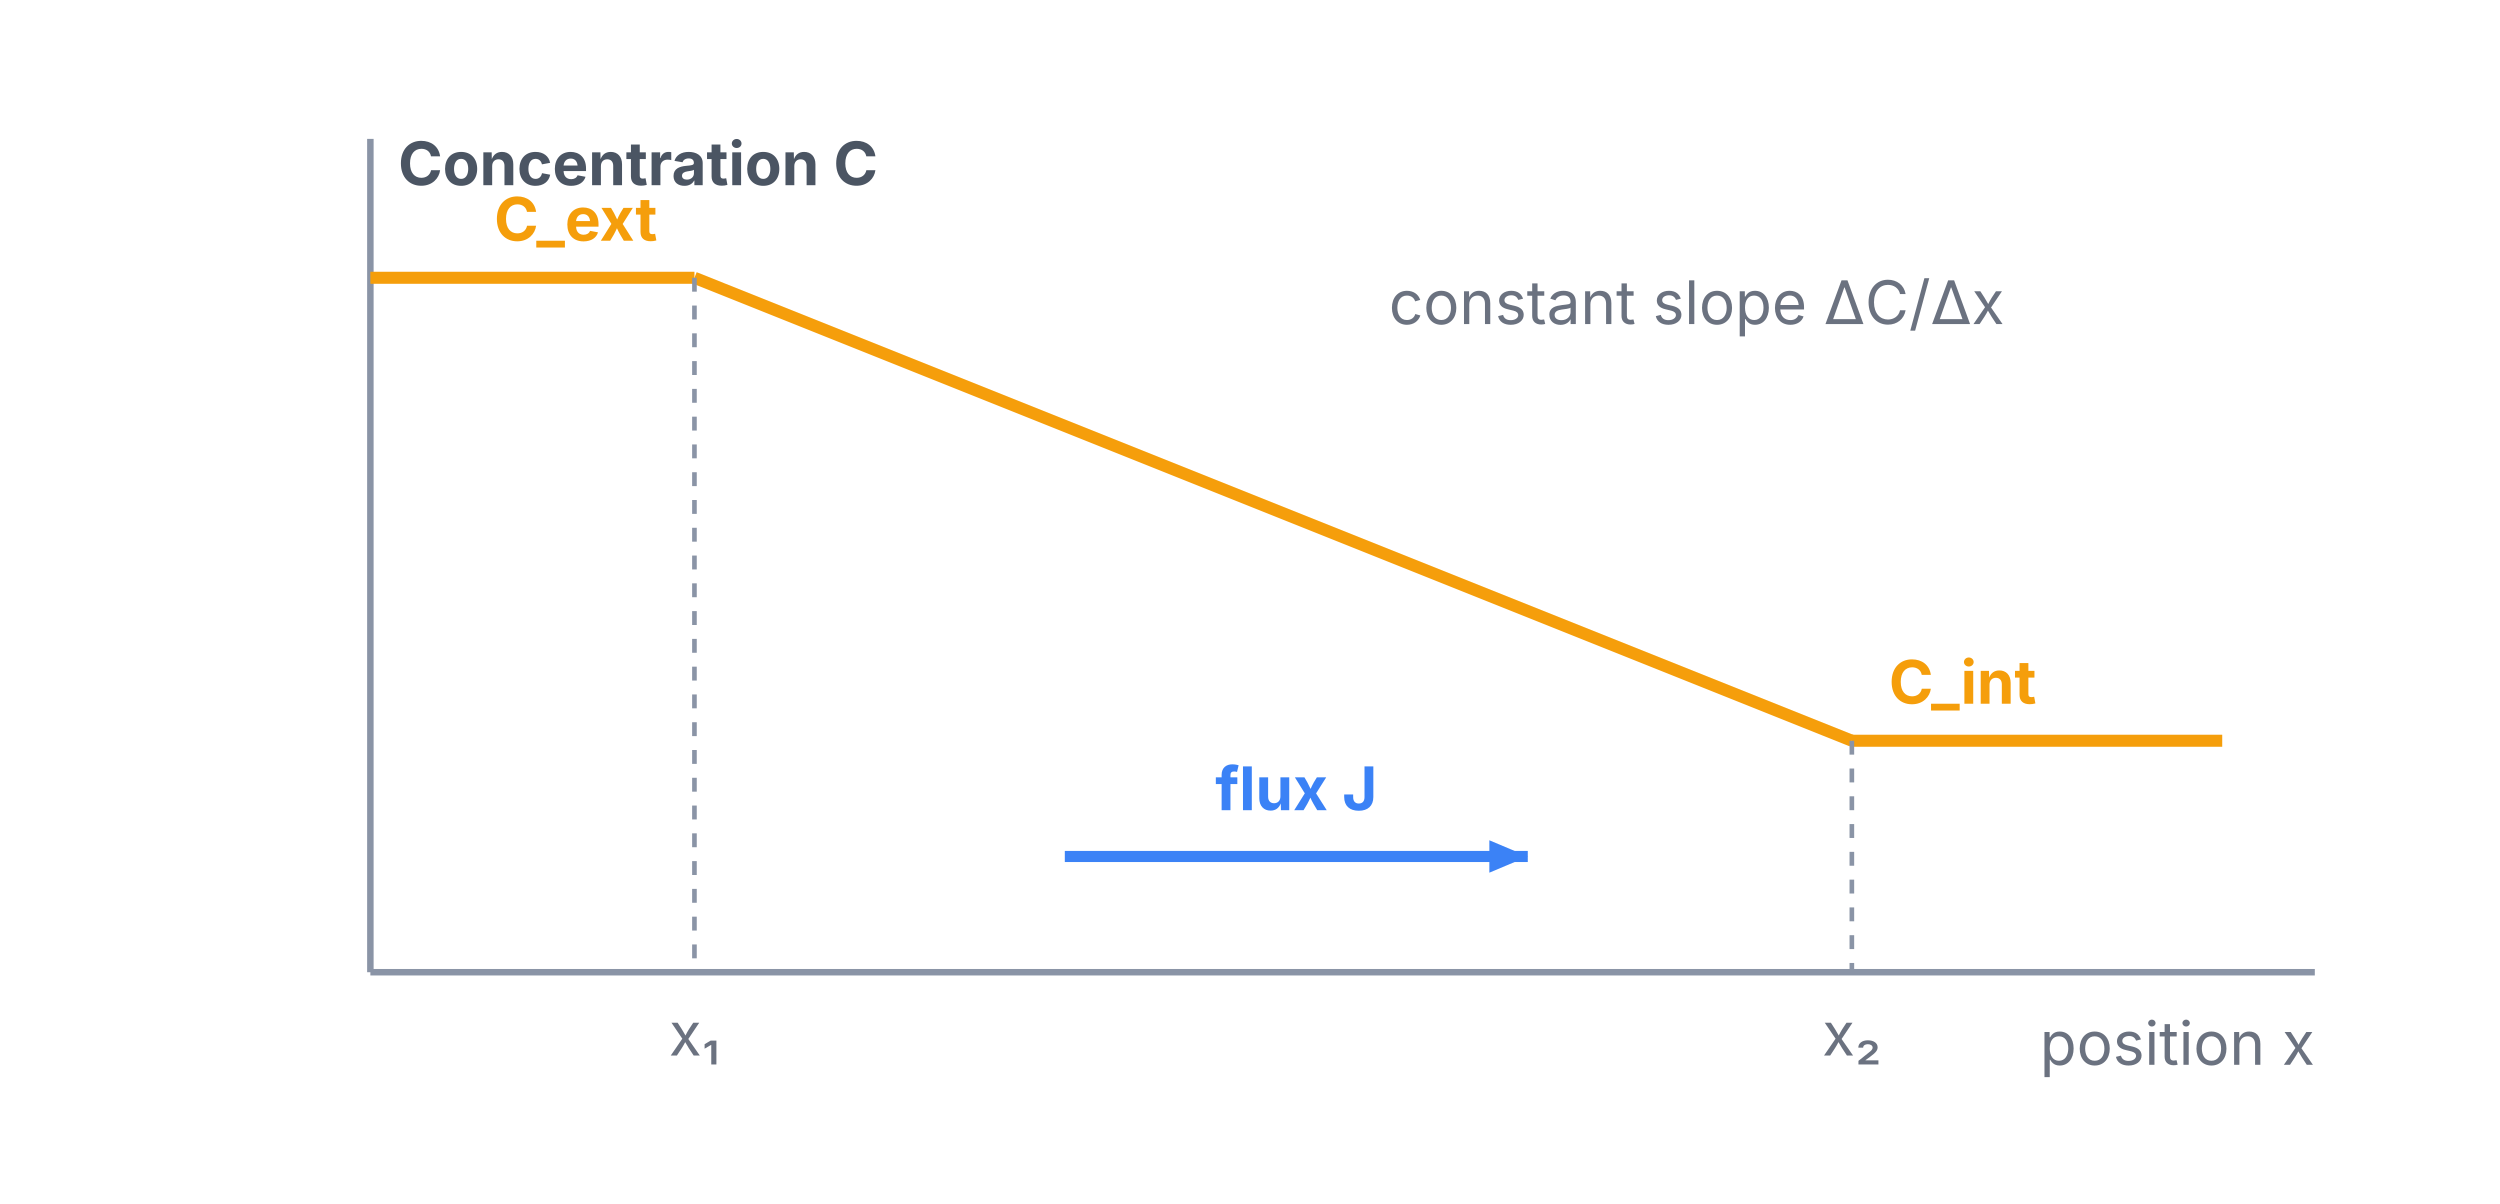
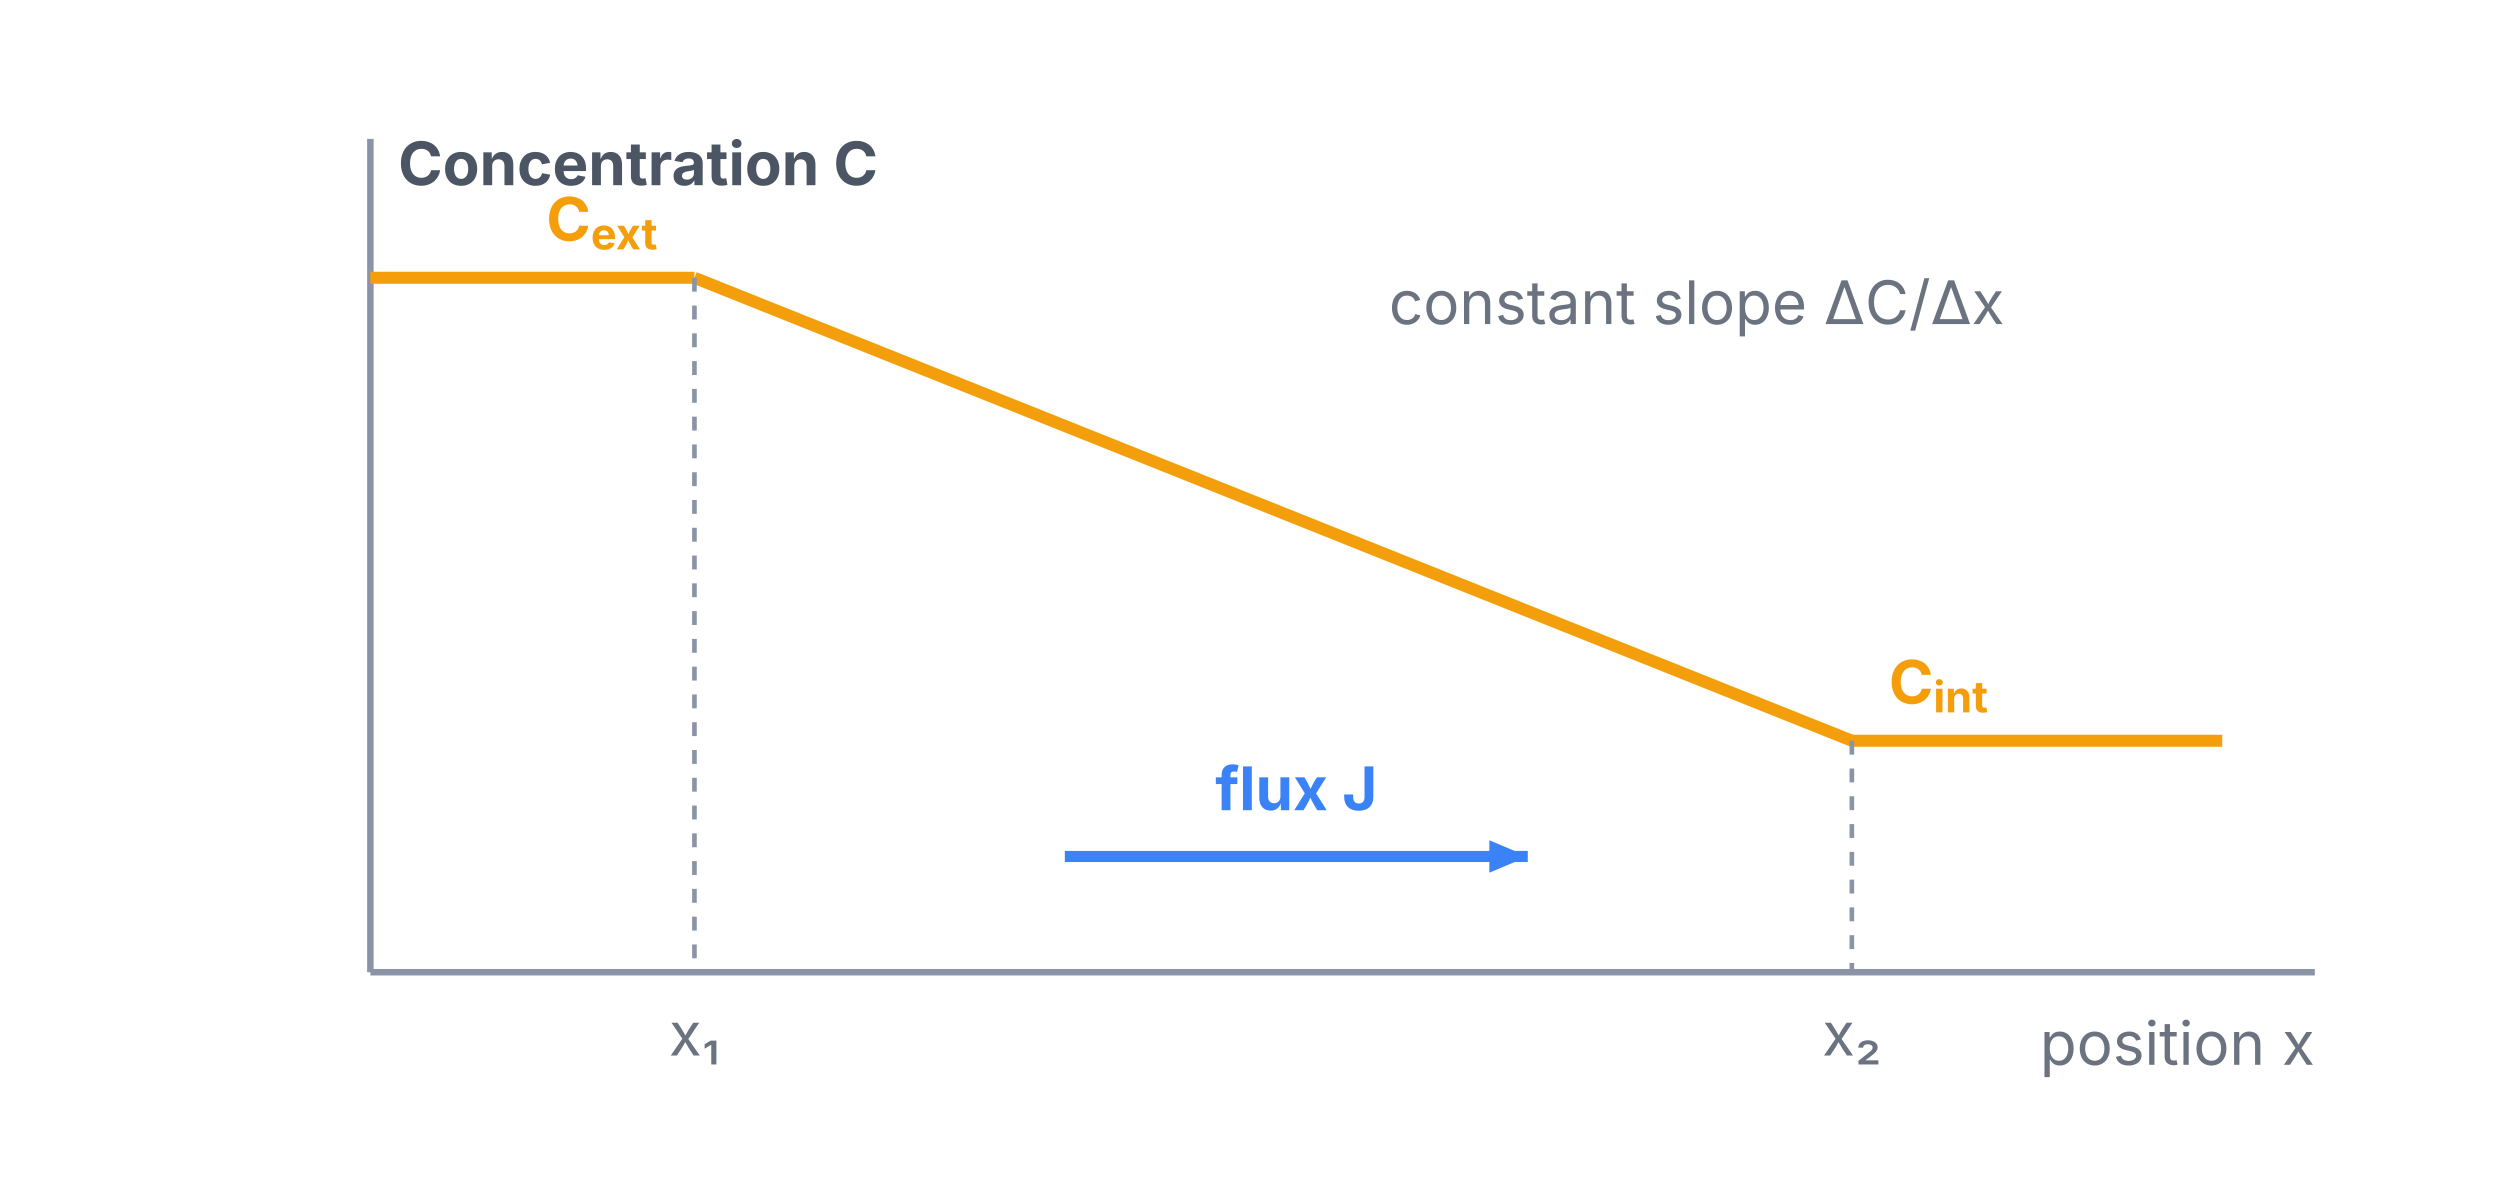
<svg xmlns="http://www.w3.org/2000/svg" viewBox="0 0 540 260" width="100%" style="max-width:540px;margin:0 auto;display:block" role="img" aria-label="Steady-state concentration profile">
  <g font-family="Inter, Arial, sans-serif" font-size="13" fill="#8a94a6">
    <line x1="80.0" y1="210.0" x2="500.0" y2="210.0" stroke="#8a94a6" stroke-width="1.4" />
    <line x1="80.0" y1="30.0" x2="80.0" y2="210.0" stroke="#8a94a6" stroke-width="1.4" />
    <text x="86.0" y="40.0" fill="#4b5563" font-size="13" font-weight="700" text-anchor="start">Concentration C</text>
    <text x="500.0" y="230.0" fill="#6b7280" font-size="13" font-weight="400" text-anchor="end">position x</text>
    <line x1="80.0" y1="60.0" x2="150.0" y2="60.0" stroke="#f59e0b" stroke-width="2.6" />
    <line x1="150.0" y1="60.0" x2="400.0" y2="160.0" stroke="#f59e0b" stroke-width="2.6" />
    <line x1="400.0" y1="160.0" x2="480.0" y2="160.0" stroke="#f59e0b" stroke-width="2.6" />
    <line x1="150.0" y1="60.0" x2="150.0" y2="210.0" stroke="#8a94a6" stroke-width="1" stroke-dasharray="3,3" />
    <line x1="400.0" y1="160.0" x2="400.0" y2="210.0" stroke="#8a94a6" stroke-width="1" stroke-dasharray="3,3" />
    <text x="150.0" y="228.0" fill="#6b7280" font-size="13" font-weight="400" text-anchor="middle">x₁</text>
    <text x="400.0" y="228.0" fill="#6b7280" font-size="13" font-weight="400" text-anchor="middle">x₂</text>
-     <text x="142.0" y="52.0" fill="#f59e0b" font-size="13" font-weight="700" text-anchor="end">C_ext</text>
-     <text x="408.0" y="152.0" fill="#f59e0b" font-size="13" font-weight="700" text-anchor="start">C_int</text>
+     <text x="142.0" y="52.0" fill="#f59e0b" font-size="13" font-weight="700" text-anchor="end">C<tspan baseline-shift="sub" font-size="72%">ext</tspan>
+     </text>
+     <text x="408.0" y="152.0" fill="#f59e0b" font-size="13" font-weight="700" text-anchor="start">C<tspan baseline-shift="sub" font-size="72%">int</tspan>
+     </text>
    <line x1="230.0" y1="185.0" x2="330.0" y2="185.0" stroke="#3b82f6" stroke-width="2.4" />
    <path d="M330.0,185.0 L321.7,188.5 L321.7,181.5 Z" fill="#3b82f6" />
    <text x="280.0" y="175.0" fill="#3b82f6" font-size="13" font-weight="700" text-anchor="middle">flux J</text>
    <text x="300.0" y="70.0" fill="#6b7280" font-size="13" font-weight="400" text-anchor="start">constant slope ΔC/Δx</text>
  </g>
</svg>
